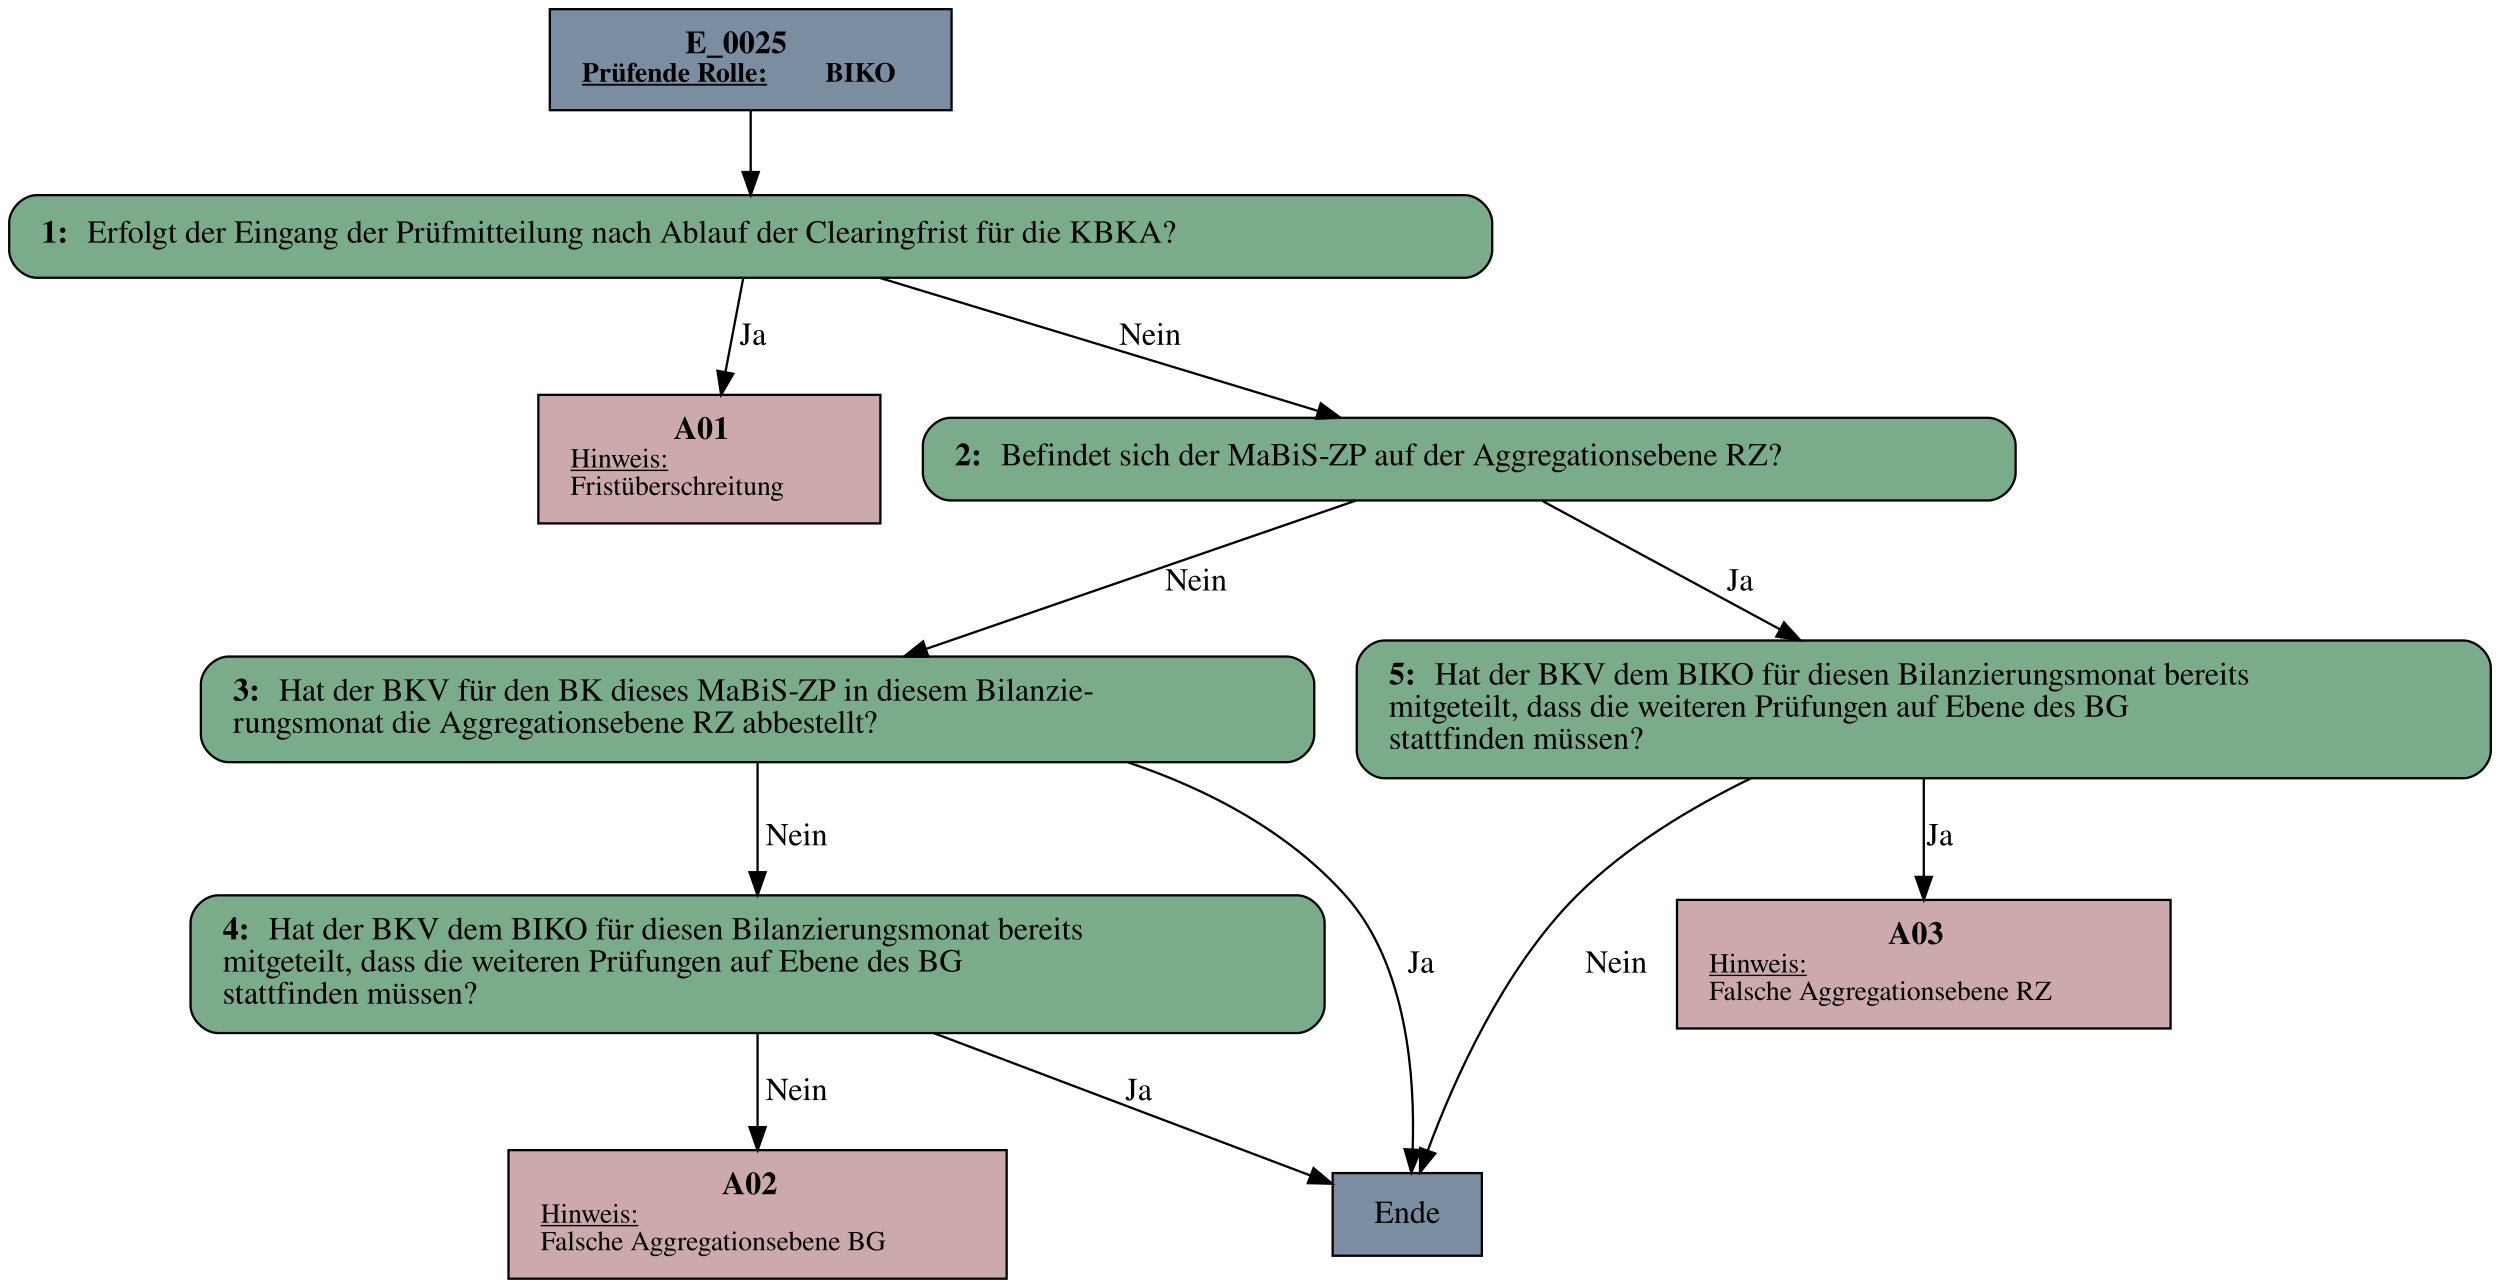
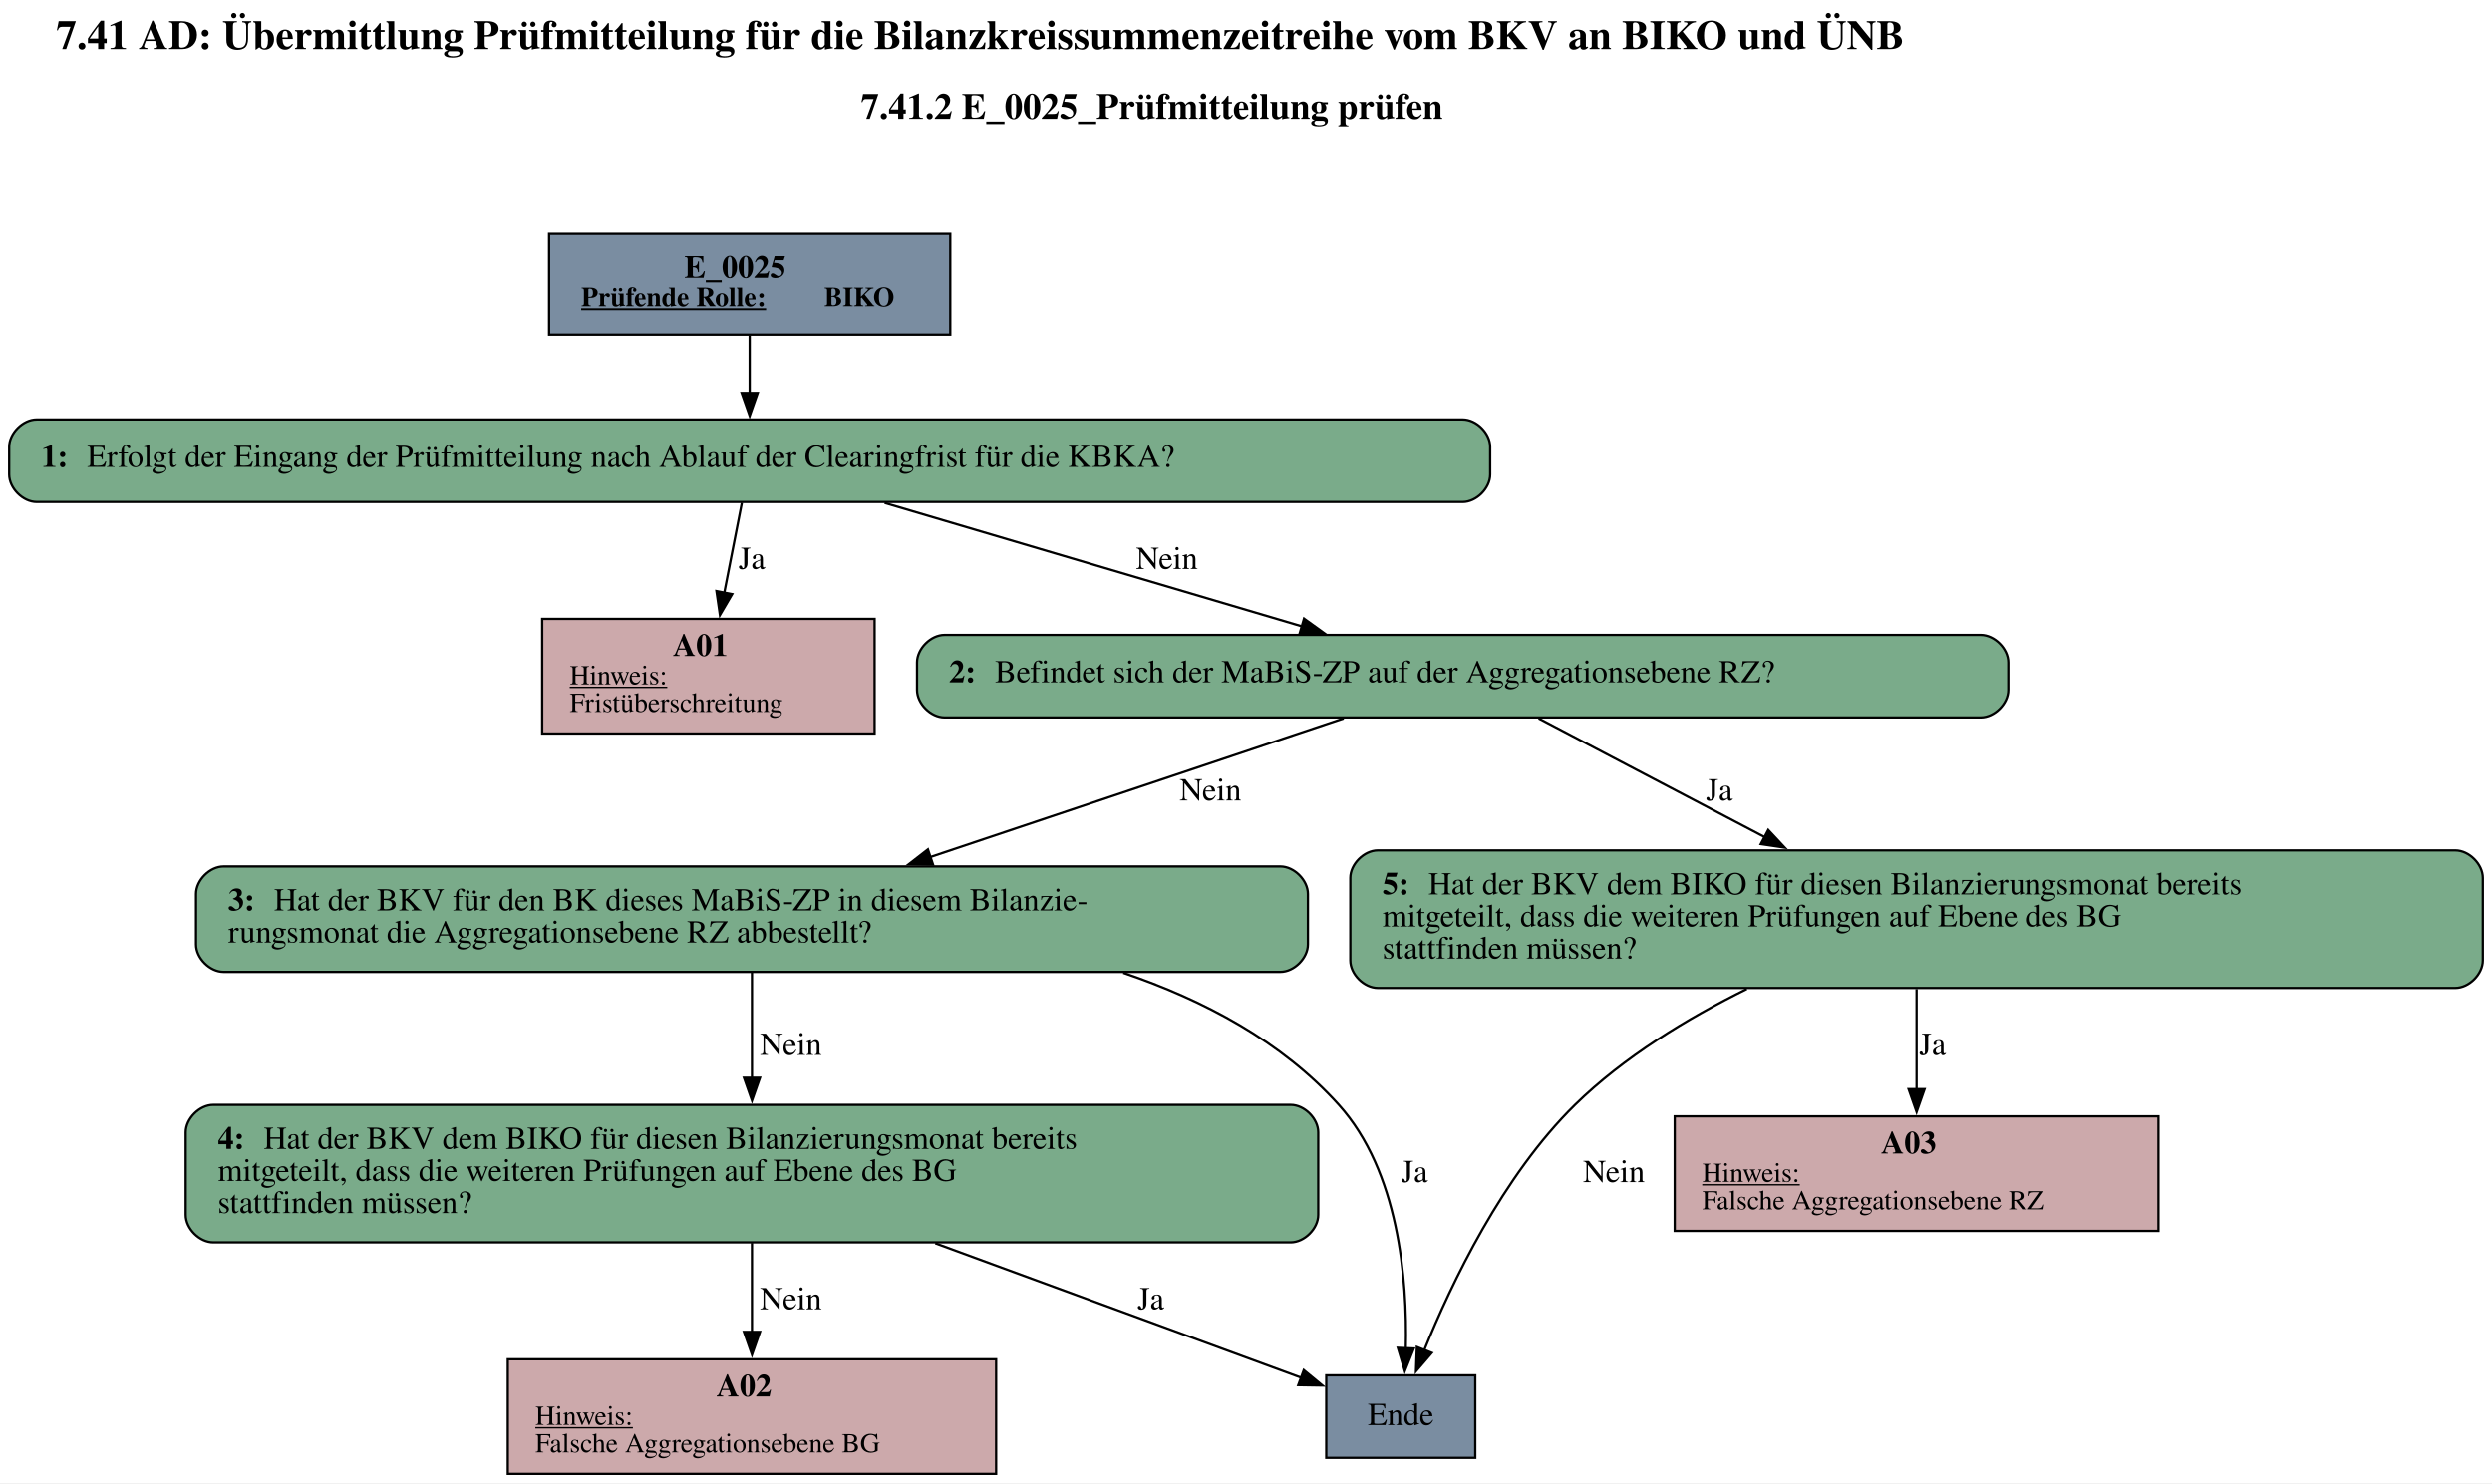
- <svg xmlns="http://www.w3.org/2000/svg" width="1089pt" height="561pt" viewBox="0.00 0.00 1089.00 561.00">
-   <g id="graph0" class="graph" transform="scale(1 1) rotate(0) translate(4 557)">
-     <polygon fill="white" stroke="transparent" points="-4,4 -4,-557 1085,-557 1085,4 -4,4" />
+ <svg xmlns="http://www.w3.org/2000/svg" width="1087pt" height="647pt" viewBox="0.00 0.00 1087.00 647.00">
+   <g id="graph0" class="graph" transform="scale(1 1) rotate(0) translate(4 643)">
+     <polygon fill="white" stroke="none" points="-4,4 -4,-643 1083,-643 1083,4 -4,4" />
+     <text text-anchor="start" x="20.5" y="-621.6" font-family="Times,serif" font-weight="bold" font-size="18.00">7.41 AD: Übermittlung Prüfmitteilung für die Bilanzkreissummenzeitreihe vom BKV an BIKO und ÜNB</text>
+     <text text-anchor="start" x="371.5" y="-591.2" font-family="Times,serif" font-weight="bold" font-size="16.00">7.41.2 E_0025_Prüfmitteilung prüfen</text>
    <g id="node1" class="node">
-       <polygon fill="#7a8da1" stroke="black" points="410.5,-553 235.5,-553 235.5,-509 410.5,-509 410.5,-553" />
-       <text text-anchor="start" x="294.5" y="-533.8" font-family="Times,serif" font-weight="bold" font-size="14.00">E_0025</text>
-       <text text-anchor="start" x="249.5" y="-521.4" font-family="Times,serif" font-weight="bold" text-decoration="underline" font-size="12.00">Prüfende Rolle:</text>
-       <text text-anchor="start" x="355.5" y="-521.4" font-family="Times,serif" font-weight="bold" font-size="12.00"> BIKO</text>
+       <polygon fill="#7a8da1" stroke="black" points="410.5,-541 235.5,-541 235.5,-497 410.5,-497 410.5,-541" />
+       <text text-anchor="start" x="294.5" y="-521.8" font-family="Times,serif" font-weight="bold" font-size="14.00">E_0025</text>
+       <text text-anchor="start" x="249.5" y="-509.4" font-family="Times,serif" font-weight="bold" text-decoration="underline" font-size="12.00">Prüfende Rolle:</text>
+       <text text-anchor="start" x="355.5" y="-509.4" font-family="Times,serif" font-weight="bold" font-size="12.00"> BIKO</text>
    </g>
    <g id="node2" class="node">
-       <path fill="#7aab8a" stroke="black" d="M634,-472C634,-472 12,-472 12,-472 6,-472 0,-466 0,-460 0,-460 0,-448 0,-448 0,-442 6,-436 12,-436 12,-436 634,-436 634,-436 640,-436 646,-442 646,-448 646,-448 646,-460 646,-460 646,-466 640,-472 634,-472" />
-       <text text-anchor="start" x="14" y="-451.3" font-family="Times,serif" font-weight="bold" font-size="14.00">1: </text>
-       <text text-anchor="start" x="34" y="-451.3" font-family="Times,serif" font-size="14.00">Erfolgt der Eingang der Prüfmitteilung nach Ablauf der Clearingfrist für die KBKA?</text>
+       <path fill="#7aab8a" stroke="black" d="M634,-460C634,-460 12,-460 12,-460 6,-460 0,-454 0,-448 0,-448 0,-436 0,-436 0,-430 6,-424 12,-424 12,-424 634,-424 634,-424 640,-424 646,-430 646,-436 646,-436 646,-448 646,-448 646,-454 640,-460 634,-460" />
+       <text text-anchor="start" x="14" y="-439.3" font-family="Times,serif" font-weight="bold" font-size="14.00">1: </text>
+       <text text-anchor="start" x="34" y="-439.3" font-family="Times,serif" font-size="14.00">Erfolgt der Eingang der Prüfmitteilung nach Ablauf der Clearingfrist für die KBKA?</text>
    </g>
    <g id="edge1" class="edge">
-       <path fill="none" stroke="black" d="M323,-508.71C323,-500.46 323,-490.91 323,-482.17" />
-       <polygon fill="black" stroke="black" points="326.5,-482.06 323,-472.06 319.5,-482.06 326.5,-482.06" />
+       <path fill="none" stroke="black" d="M323,-496.71C323,-488.82 323,-479.75 323,-471.33" />
+       <polygon fill="black" stroke="black" points="326.5,-471.57 323,-461.57 319.5,-471.57 326.5,-471.57" />
    </g>
    <g id="node3" class="node">
-       <polygon fill="#cca9ab" stroke="black" points="379.5,-385 230.5,-385 230.5,-329 379.5,-329 379.5,-385" />
-       <text text-anchor="start" x="289.5" y="-365.8" font-family="Times,serif" font-weight="bold" font-size="14.00">A01</text>
-       <text text-anchor="start" x="244.5" y="-353.4" font-family="Times,serif" text-decoration="underline" font-size="12.00">Hinweis:</text>
-       <text text-anchor="start" x="244.5" y="-341.4" font-family="Times,serif" font-size="12.00">Fristüberschreitung</text>
+       <polygon fill="#cca9ab" stroke="black" points="377.5,-373 232.5,-373 232.5,-323 377.5,-323 377.5,-373" />
+       <text text-anchor="start" x="289.5" y="-356.8" font-family="Times,serif" font-weight="bold" font-size="14.00">A01</text>
+       <text text-anchor="start" x="244.5" y="-344.4" font-family="Times,serif" text-decoration="underline" font-size="12.00">Hinweis:</text>
+       <text text-anchor="start" x="244.5" y="-332.4" font-family="Times,serif" font-size="12.00">Fristüberschreitung</text>
    </g>
    <g id="edge2" class="edge">
-       <path fill="none" stroke="black" d="M319.7,-435.58C317.54,-424.2 314.65,-408.9 311.99,-394.91" />
-       <polygon fill="black" stroke="black" points="315.42,-394.19 310.12,-385.02 308.54,-395.49 315.42,-394.19" />
-       <text text-anchor="middle" x="324" y="-406.8" font-family="Times,serif" font-size="14.00">Ja</text>
+       <path fill="none" stroke="black" d="M319.61,-423.7C317.43,-412.55 314.52,-397.67 311.87,-384.12" />
+       <polygon fill="black" stroke="black" points="315.37,-383.8 310.02,-374.66 308.5,-385.14 315.37,-383.8" />
+       <text text-anchor="middle" x="324" y="-394.8" font-family="Times,serif" font-size="14.00">Ja</text>
    </g>
    <g id="node4" class="node">
-       <path fill="#7aab8a" stroke="black" d="M862,-375C862,-375 410,-375 410,-375 404,-375 398,-369 398,-363 398,-363 398,-351 398,-351 398,-345 404,-339 410,-339 410,-339 862,-339 862,-339 868,-339 874,-345 874,-351 874,-351 874,-363 874,-363 874,-369 868,-375 862,-375" />
-       <text text-anchor="start" x="412" y="-354.3" font-family="Times,serif" font-weight="bold" font-size="14.00">2: </text>
-       <text text-anchor="start" x="432" y="-354.3" font-family="Times,serif" font-size="14.00">Befindet sich der MaBiS-ZP auf der Aggregationsebene RZ?</text>
+       <path fill="#7aab8a" stroke="black" d="M860,-366C860,-366 408,-366 408,-366 402,-366 396,-360 396,-354 396,-354 396,-342 396,-342 396,-336 402,-330 408,-330 408,-330 860,-330 860,-330 866,-330 872,-336 872,-342 872,-342 872,-354 872,-354 872,-360 866,-366 860,-366" />
+       <text text-anchor="start" x="410" y="-345.3" font-family="Times,serif" font-weight="bold" font-size="14.00">2: </text>
+       <text text-anchor="start" x="430" y="-345.3" font-family="Times,serif" font-size="14.00">Befindet sich der MaBiS-ZP auf der Aggregationsebene RZ?</text>
    </g>
    <g id="edge3" class="edge">
-       <path fill="none" stroke="black" d="M379.32,-435.91C432.87,-419.65 513.41,-395.21 569.95,-378.05" />
-       <polygon fill="black" stroke="black" points="571.32,-381.29 579.87,-375.04 569.28,-374.59 571.32,-381.29" />
-       <text text-anchor="middle" x="497" y="-406.8" font-family="Times,serif" font-size="14.00">Nein</text>
+       <path fill="none" stroke="black" d="M381.86,-423.59C433.59,-408.28 508.96,-385.99 563.82,-369.76" />
+       <polygon fill="black" stroke="black" points="564.8,-373.12 573.4,-366.93 562.82,-366.41 564.8,-373.12" />
+       <text text-anchor="middle" x="505" y="-394.8" font-family="Times,serif" font-size="14.00">Nein</text>
    </g>
    <g id="node5" class="node">
-       <path fill="#7aab8a" stroke="black" d="M556.5,-271C556.5,-271 95.5,-271 95.5,-271 89.5,-271 83.5,-265 83.5,-259 83.5,-259 83.5,-237 83.5,-237 83.5,-231 89.5,-225 95.5,-225 95.5,-225 556.5,-225 556.5,-225 562.5,-225 568.5,-231 568.5,-237 568.5,-237 568.5,-259 568.5,-259 568.5,-265 562.5,-271 556.5,-271" />
-       <text text-anchor="start" x="97.5" y="-251.8" font-family="Times,serif" font-weight="bold" font-size="14.00">3: </text>
-       <text text-anchor="start" x="117.5" y="-251.8" font-family="Times,serif" font-size="14.00">Hat der BKV für den BK dieses MaBiS-ZP in diesem Bilanzie-</text>
-       <text text-anchor="start" x="97.5" y="-237.8" font-family="Times,serif" font-size="14.00">rungsmonat die Aggregationsebene RZ abbestellt?</text>
+       <path fill="#7aab8a" stroke="black" d="M554.5,-265C554.5,-265 93.5,-265 93.5,-265 87.5,-265 81.5,-259 81.5,-253 81.5,-253 81.5,-231 81.5,-231 81.5,-225 87.5,-219 93.5,-219 93.5,-219 554.5,-219 554.5,-219 560.5,-219 566.5,-225 566.5,-231 566.5,-231 566.5,-253 566.5,-253 566.5,-259 560.5,-265 554.5,-265" />
+       <text text-anchor="start" x="95.5" y="-245.8" font-family="Times,serif" font-weight="bold" font-size="14.00">3: </text>
+       <text text-anchor="start" x="115.5" y="-245.8" font-family="Times,serif" font-size="14.00">Hat der BKV für den BK dieses MaBiS-ZP in diesem Bilanzie-</text>
+       <text text-anchor="start" x="95.5" y="-231.8" font-family="Times,serif" font-size="14.00">rungsmonat die Aggregationsebene RZ abbestellt?</text>
    </g>
    <g id="edge4" class="edge">
-       <path fill="none" stroke="black" d="M586.54,-338.93C536.12,-321.53 457.33,-294.33 399.59,-274.4" />
-       <polygon fill="black" stroke="black" points="400.39,-270.97 389.79,-271.02 398.1,-277.59 400.39,-270.97" />
-       <text text-anchor="middle" x="517" y="-299.8" font-family="Times,serif" font-size="14.00">Nein</text>
+       <path fill="none" stroke="black" d="M582.11,-329.59C532.81,-313.05 458.02,-287.96 401.62,-269.04" />
+       <polygon fill="black" stroke="black" points="402.99,-265.81 392.39,-265.95 400.76,-272.44 402.99,-265.81" />
+       <text text-anchor="middle" x="524" y="-293.8" font-family="Times,serif" font-size="14.00">Nein</text>
    </g>
    <g id="node9" class="node">
-       <path fill="#7aab8a" stroke="black" d="M1069,-278C1069,-278 599,-278 599,-278 593,-278 587,-272 587,-266 587,-266 587,-230 587,-230 587,-224 593,-218 599,-218 599,-218 1069,-218 1069,-218 1075,-218 1081,-224 1081,-230 1081,-230 1081,-266 1081,-266 1081,-272 1075,-278 1069,-278" />
-       <text text-anchor="start" x="601" y="-258.8" font-family="Times,serif" font-weight="bold" font-size="14.00">5: </text>
-       <text text-anchor="start" x="621" y="-258.8" font-family="Times,serif" font-size="14.00">Hat der BKV dem BIKO für diesen Bilanzierungsmonat bereits</text>
-       <text text-anchor="start" x="601" y="-244.8" font-family="Times,serif" font-size="14.00">mitgeteilt, dass die weiteren Prüfungen auf Ebene des BG</text>
-       <text text-anchor="start" x="601" y="-230.8" font-family="Times,serif" font-size="14.00">stattfinden müssen?</text>
+       <path fill="#7aab8a" stroke="black" d="M1067,-272C1067,-272 597,-272 597,-272 591,-272 585,-266 585,-260 585,-260 585,-224 585,-224 585,-218 591,-212 597,-212 597,-212 1067,-212 1067,-212 1073,-212 1079,-218 1079,-224 1079,-224 1079,-260 1079,-260 1079,-266 1073,-272 1067,-272" />
+       <text text-anchor="start" x="599" y="-252.8" font-family="Times,serif" font-weight="bold" font-size="14.00">5: </text>
+       <text text-anchor="start" x="619" y="-252.8" font-family="Times,serif" font-size="14.00">Hat der BKV dem BIKO für diesen Bilanzierungsmonat bereits</text>
+       <text text-anchor="start" x="599" y="-238.8" font-family="Times,serif" font-size="14.00">mitgeteilt, dass die weiteren Prüfungen auf Ebene des BG</text>
+       <text text-anchor="start" x="599" y="-224.8" font-family="Times,serif" font-size="14.00">stattfinden müssen?</text>
    </g>
    <g id="edge5" class="edge">
-       <path fill="none" stroke="black" d="M667.81,-338.81C695.61,-323.79 736.79,-301.54 771.2,-282.94" />
-       <polygon fill="black" stroke="black" points="773.11,-285.88 780.24,-278.05 769.78,-279.72 773.11,-285.88" />
-       <text text-anchor="middle" x="754" y="-299.8" font-family="Times,serif" font-size="14.00">Ja</text>
+       <path fill="none" stroke="black" d="M667.14,-329.59C693.98,-315.5 732.63,-295.19 765.77,-277.79" />
+       <polygon fill="black" stroke="black" points="767.29,-280.94 774.52,-273.19 764.04,-274.75 767.29,-280.94" />
+       <text text-anchor="middle" x="746" y="-293.8" font-family="Times,serif" font-size="14.00">Ja</text>
    </g>
    <g id="node6" class="node">
-       <polygon fill="#7a8da1" stroke="black" points="641.5,-46 576.5,-46 576.5,-10 641.5,-10 641.5,-46" />
-       <text text-anchor="middle" x="609" y="-24.3" font-family="Times,serif" font-size="14.00">Ende</text>
+       <polygon fill="#7a8da1" stroke="black" points="639.5,-43 574.5,-43 574.5,-7 639.5,-7 639.5,-43" />
+       <text text-anchor="middle" x="607" y="-21.3" font-family="Times,serif" font-size="14.00">Ende</text>
    </g>
    <g id="edge7" class="edge">
-       <path fill="none" stroke="black" d="M487.38,-224.9C522.82,-212.96 557.14,-194.74 582,-167 609.25,-136.58 612.42,-87 611.34,-56.28" />
-       <polygon fill="black" stroke="black" points="614.83,-56.06 610.81,-46.26 607.84,-56.43 614.83,-56.06" />
-       <text text-anchor="middle" x="615" y="-133.3" font-family="Times,serif" font-size="14.00">Ja</text>
+       <path fill="none" stroke="black" d="M485.96,-218.6C521.17,-206.66 555.24,-188.52 580,-161 606.13,-131.95 609.9,-84.95 609.21,-54.77" />
+       <polygon fill="black" stroke="black" points="612.71,-54.7 608.78,-44.86 605.72,-55 612.71,-54.7" />
+       <text text-anchor="middle" x="613" y="-127.3" font-family="Times,serif" font-size="14.00">Ja</text>
    </g>
    <g id="node7" class="node">
-       <path fill="#7aab8a" stroke="black" d="M561,-167C561,-167 91,-167 91,-167 85,-167 79,-161 79,-155 79,-155 79,-119 79,-119 79,-113 85,-107 91,-107 91,-107 561,-107 561,-107 567,-107 573,-113 573,-119 573,-119 573,-155 573,-155 573,-161 567,-167 561,-167" />
-       <text text-anchor="start" x="93" y="-147.8" font-family="Times,serif" font-weight="bold" font-size="14.00">4: </text>
-       <text text-anchor="start" x="113" y="-147.8" font-family="Times,serif" font-size="14.00">Hat der BKV dem BIKO für diesen Bilanzierungsmonat bereits</text>
-       <text text-anchor="start" x="93" y="-133.8" font-family="Times,serif" font-size="14.00">mitgeteilt, dass die weiteren Prüfungen auf Ebene des BG</text>
-       <text text-anchor="start" x="93" y="-119.8" font-family="Times,serif" font-size="14.00">stattfinden müssen?</text>
+       <path fill="#7aab8a" stroke="black" d="M559,-161C559,-161 89,-161 89,-161 83,-161 77,-155 77,-149 77,-149 77,-113 77,-113 77,-107 83,-101 89,-101 89,-101 559,-101 559,-101 565,-101 571,-107 571,-113 571,-113 571,-149 571,-149 571,-155 565,-161 559,-161" />
+       <text text-anchor="start" x="91" y="-141.8" font-family="Times,serif" font-weight="bold" font-size="14.00">4: </text>
+       <text text-anchor="start" x="111" y="-141.8" font-family="Times,serif" font-size="14.00">Hat der BKV dem BIKO für diesen Bilanzierungsmonat bereits</text>
+       <text text-anchor="start" x="91" y="-127.8" font-family="Times,serif" font-size="14.00">mitgeteilt, dass die weiteren Prüfungen auf Ebene des BG</text>
+       <text text-anchor="start" x="91" y="-113.8" font-family="Times,serif" font-size="14.00">stattfinden müssen?</text>
    </g>
    <g id="edge6" class="edge">
-       <path fill="none" stroke="black" d="M326,-224.94C326,-211.27 326,-193.31 326,-177.26" />
-       <polygon fill="black" stroke="black" points="329.5,-177.06 326,-167.06 322.5,-177.06 329.5,-177.06" />
-       <text text-anchor="middle" x="343" y="-188.8" font-family="Times,serif" font-size="14.00">Nein</text>
+       <path fill="none" stroke="black" d="M324,-218.68C324,-205.48 324,-188.35 324,-172.81" />
+       <polygon fill="black" stroke="black" points="327.5,-172.84 324,-162.84 320.5,-172.84 327.5,-172.84" />
+       <text text-anchor="middle" x="341" y="-182.8" font-family="Times,serif" font-size="14.00">Nein</text>
    </g>
    <g id="edge9" class="edge">
-       <path fill="none" stroke="black" d="M402.96,-106.9C455.65,-86.98 523.54,-61.31 566.68,-45" />
-       <polygon fill="black" stroke="black" points="568.18,-48.18 576.29,-41.37 565.7,-41.63 568.18,-48.18" />
-       <text text-anchor="middle" x="492" y="-77.8" font-family="Times,serif" font-size="14.00">Ja</text>
+       <path fill="none" stroke="black" d="M403.96,-100.61C455.73,-81.59 521.14,-57.55 563.51,-41.98" />
+       <polygon fill="black" stroke="black" points="564.69,-45.28 572.87,-38.54 562.27,-38.71 564.69,-45.28" />
+       <text text-anchor="middle" x="498" y="-71.8" font-family="Times,serif" font-size="14.00">Ja</text>
    </g>
    <g id="node8" class="node">
-       <polygon fill="#cca9ab" stroke="black" points="434.5,-56 217.5,-56 217.5,0 434.5,0 434.5,-56" />
-       <text text-anchor="start" x="310.5" y="-36.8" font-family="Times,serif" font-weight="bold" font-size="14.00">A02</text>
-       <text text-anchor="start" x="231.5" y="-24.4" font-family="Times,serif" text-decoration="underline" font-size="12.00">Hinweis:</text>
-       <text text-anchor="start" x="231.5" y="-12.4" font-family="Times,serif" font-size="12.00">Falsche Aggregationsebene BG</text>
+       <polygon fill="#cca9ab" stroke="black" points="430.5,-50 217.5,-50 217.5,0 430.5,0 430.5,-50" />
+       <text text-anchor="start" x="308.5" y="-33.8" font-family="Times,serif" font-weight="bold" font-size="14.00">A02</text>
+       <text text-anchor="start" x="229.5" y="-21.4" font-family="Times,serif" text-decoration="underline" font-size="12.00">Hinweis:</text>
+       <text text-anchor="start" x="229.5" y="-9.4" font-family="Times,serif" font-size="12.00">Falsche Aggregationsebene BG</text>
    </g>
    <g id="edge8" class="edge">
-       <path fill="none" stroke="black" d="M326,-106.76C326,-94.26 326,-79.52 326,-66.25" />
-       <polygon fill="black" stroke="black" points="329.5,-66 326,-56 322.5,-66 329.5,-66" />
-       <text text-anchor="middle" x="343" y="-77.8" font-family="Times,serif" font-size="14.00">Nein</text>
+       <path fill="none" stroke="black" d="M324,-100.75C324,-88.61 324,-74.4 324,-61.66" />
+       <polygon fill="black" stroke="black" points="327.5,-61.97 324,-51.97 320.5,-61.97 327.5,-61.97" />
+       <text text-anchor="middle" x="341" y="-71.8" font-family="Times,serif" font-size="14.00">Nein</text>
    </g>
    <g id="edge11" class="edge">
-       <path fill="none" stroke="black" d="M758.71,-217.96C732.5,-205.21 704.35,-188.24 683,-167 650.8,-134.96 629.1,-85.94 617.92,-55.77" />
-       <polygon fill="black" stroke="black" points="621.2,-54.54 614.53,-46.31 614.61,-56.91 621.2,-54.54" />
-       <text text-anchor="middle" x="700" y="-133.3" font-family="Times,serif" font-size="14.00">Nein</text>
+       <path fill="none" stroke="black" d="M757.95,-211.55C732.11,-198.76 704.28,-181.86 683,-161 651.49,-130.11 629.16,-83.38 617.18,-53.79" />
+       <polygon fill="black" stroke="black" points="620.55,-52.8 613.65,-44.76 614.03,-55.35 620.55,-52.8" />
+       <text text-anchor="middle" x="700" y="-127.3" font-family="Times,serif" font-size="14.00">Nein</text>
    </g>
    <g id="node10" class="node">
-       <polygon fill="#cca9ab" stroke="black" points="941.5,-165 726.5,-165 726.5,-109 941.5,-109 941.5,-165" />
-       <text text-anchor="start" x="818.5" y="-145.8" font-family="Times,serif" font-weight="bold" font-size="14.00">A03</text>
-       <text text-anchor="start" x="740.5" y="-133.4" font-family="Times,serif" text-decoration="underline" font-size="12.00">Hinweis:</text>
-       <text text-anchor="start" x="740.5" y="-121.4" font-family="Times,serif" font-size="12.00">Falsche Aggregationsebene RZ</text>
+       <polygon fill="#cca9ab" stroke="black" points="937.5,-156 726.5,-156 726.5,-106 937.5,-106 937.5,-156" />
+       <text text-anchor="start" x="816.5" y="-139.8" font-family="Times,serif" font-weight="bold" font-size="14.00">A03</text>
+       <text text-anchor="start" x="738.5" y="-127.4" font-family="Times,serif" text-decoration="underline" font-size="12.00">Hinweis:</text>
+       <text text-anchor="start" x="738.5" y="-115.4" font-family="Times,serif" font-size="12.00">Falsche Aggregationsebene RZ</text>
    </g>
    <g id="edge10" class="edge">
-       <path fill="none" stroke="black" d="M834,-217.79C834,-204.72 834,-189.17 834,-175.27" />
-       <polygon fill="black" stroke="black" points="837.5,-175.04 834,-165.04 830.5,-175.04 837.5,-175.04" />
-       <text text-anchor="middle" x="841" y="-188.8" font-family="Times,serif" font-size="14.00">Ja</text>
+       <path fill="none" stroke="black" d="M832,-211.5C832,-198.01 832,-181.9 832,-167.72" />
+       <polygon fill="black" stroke="black" points="835.5,-167.88 832,-157.88 828.5,-167.88 835.5,-167.88" />
+       <text text-anchor="middle" x="839" y="-182.8" font-family="Times,serif" font-size="14.00">Ja</text>
    </g>
  </g>
</svg>
